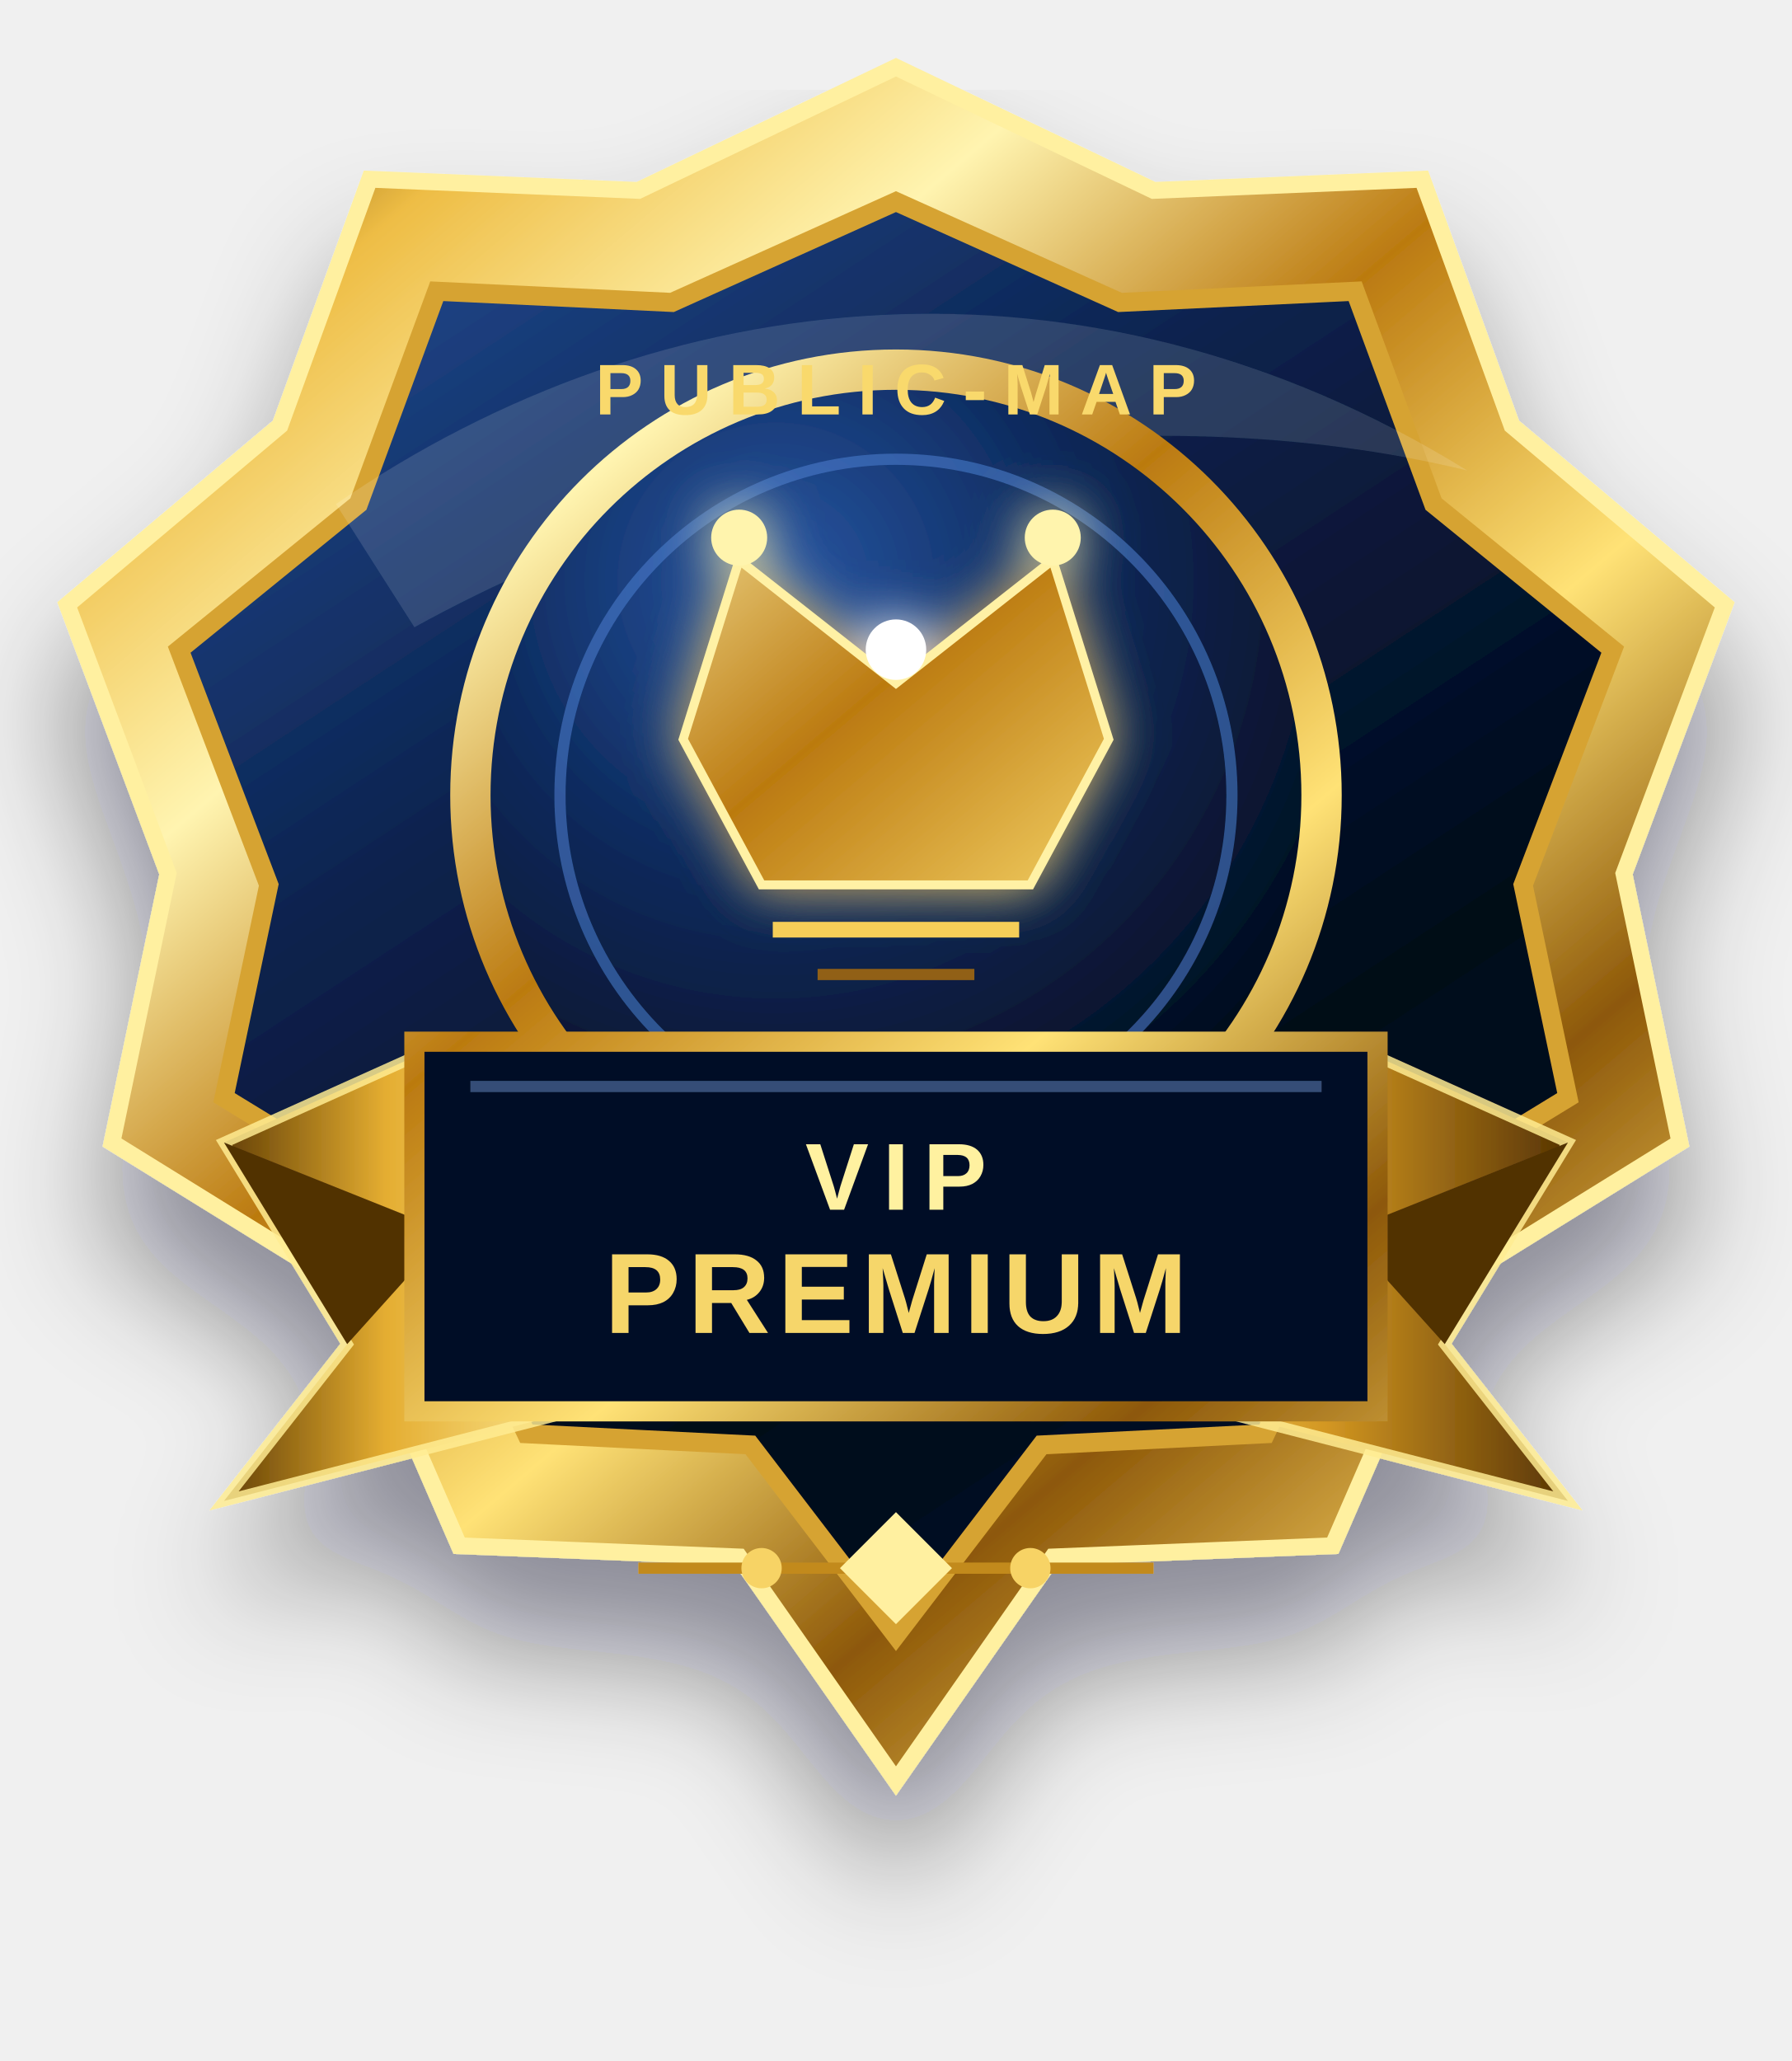
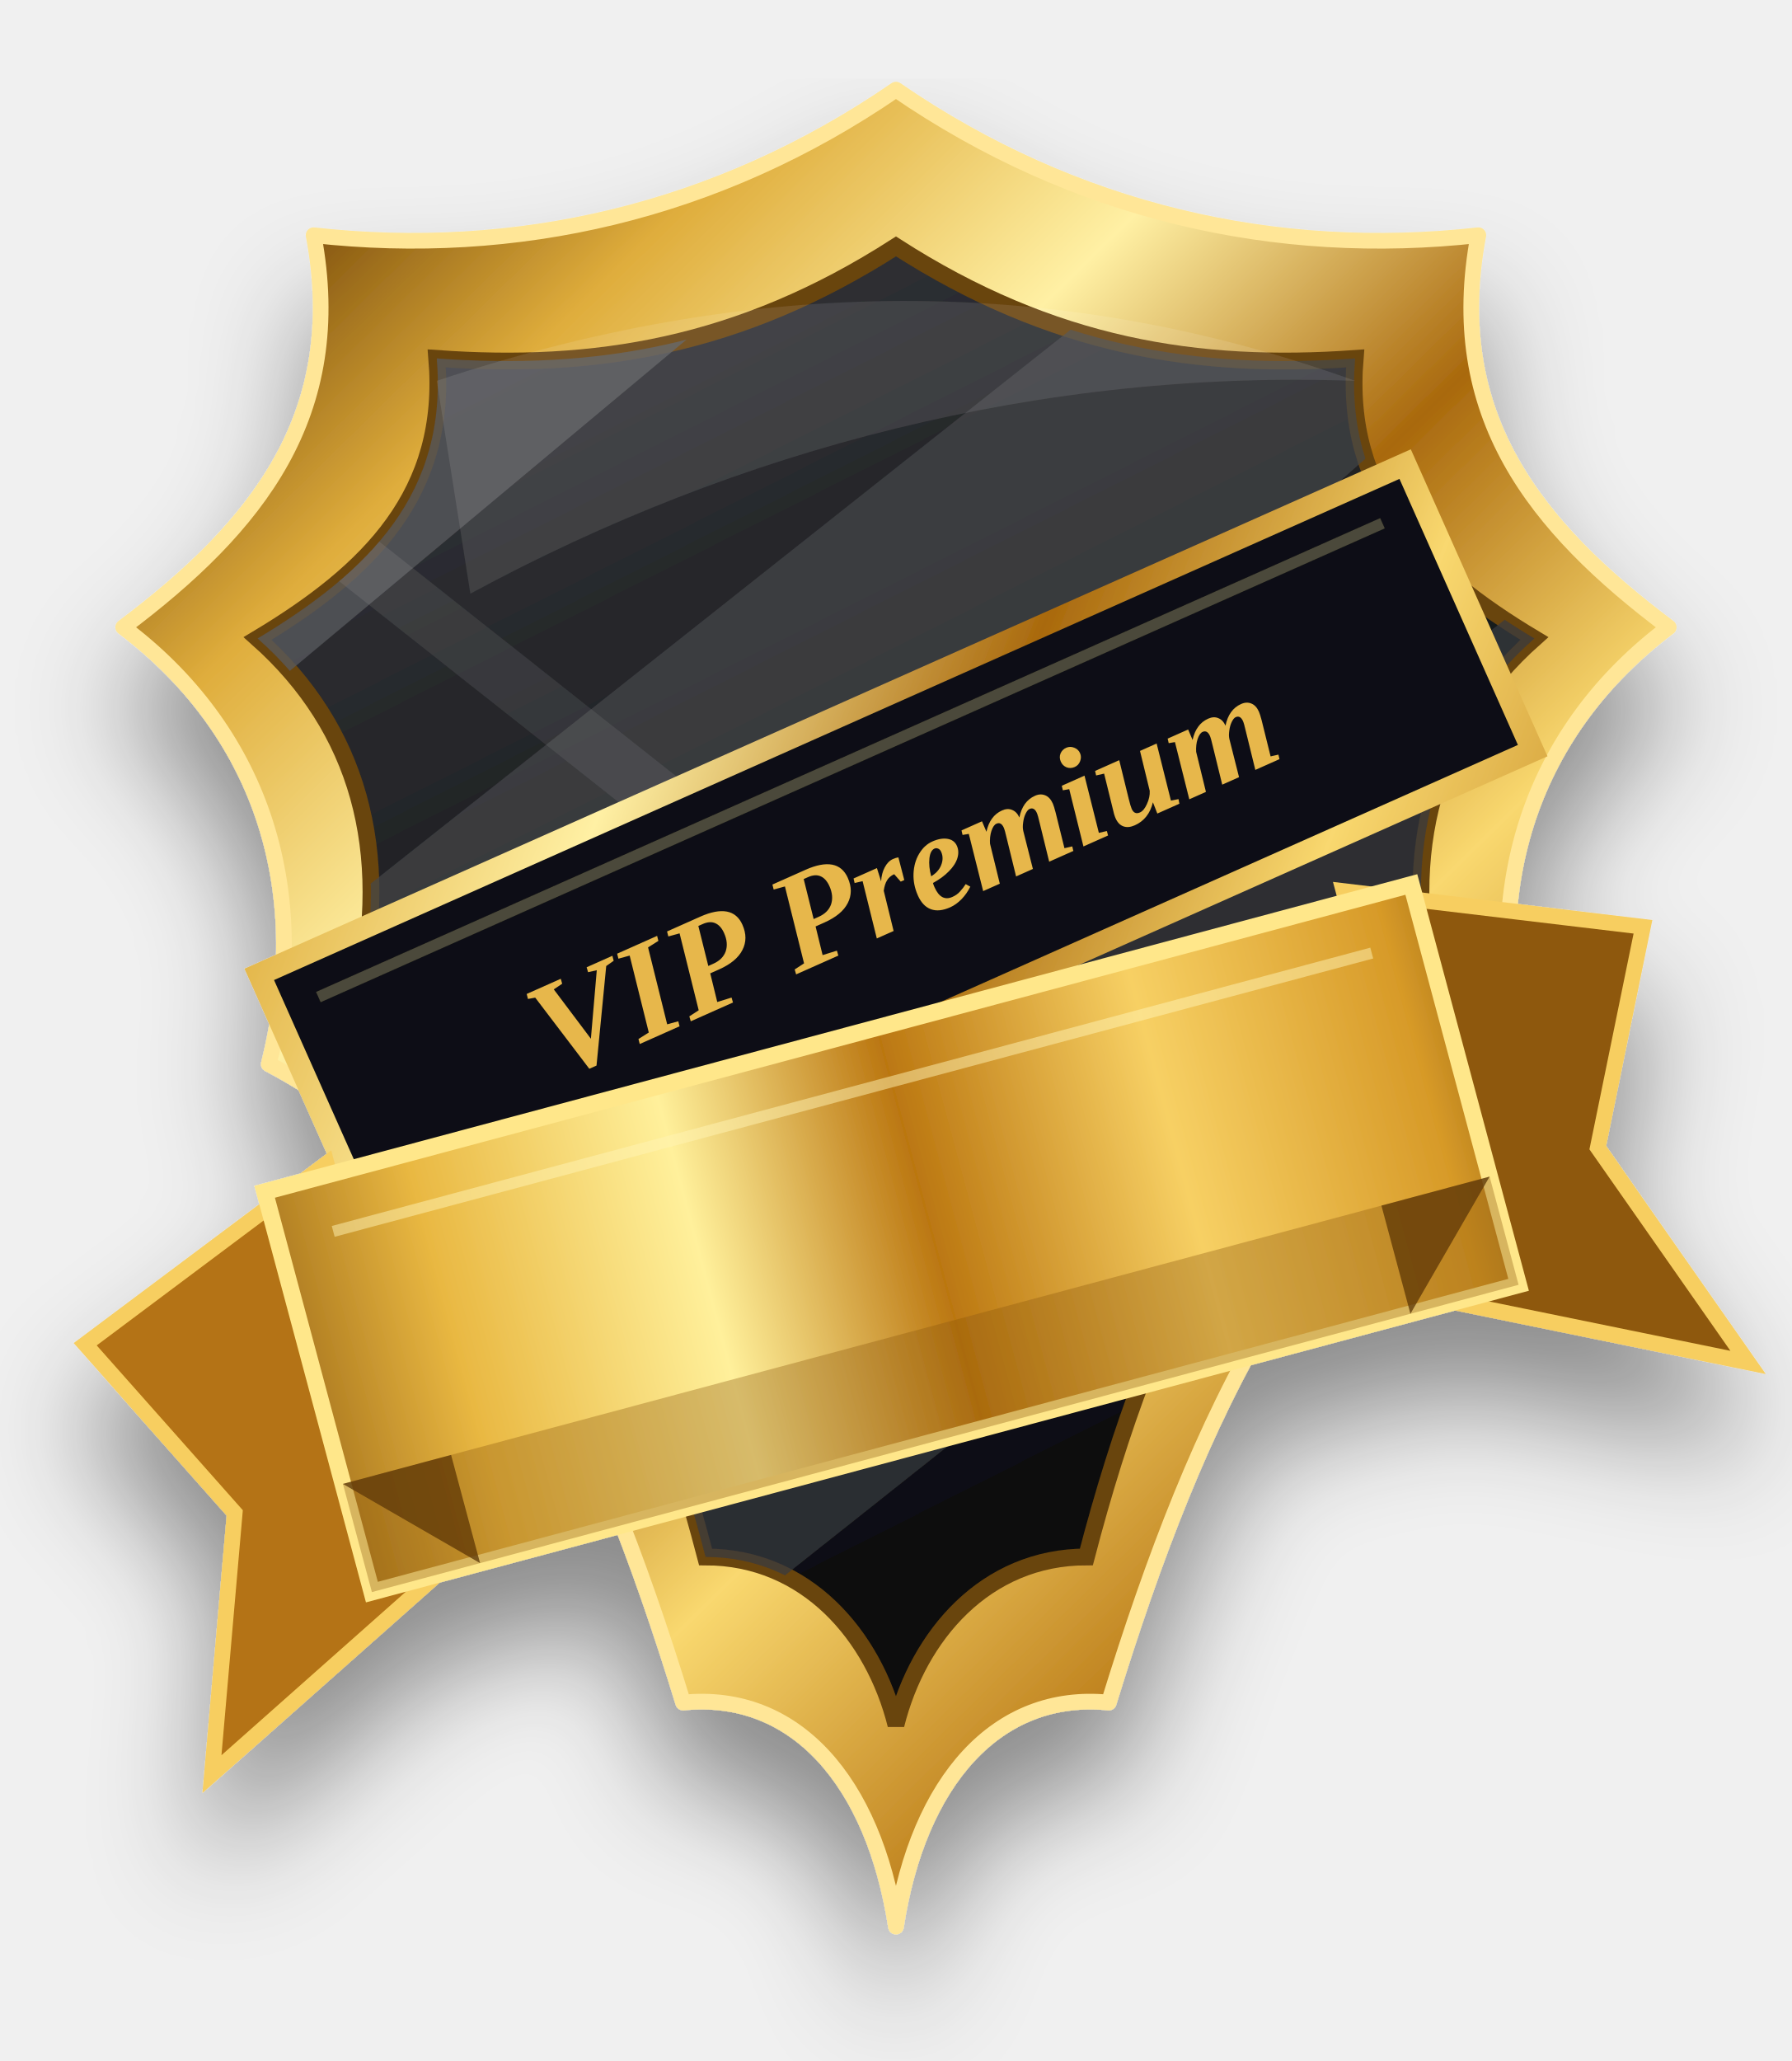
<svg xmlns="http://www.w3.org/2000/svg" width="160" height="184" viewBox="0 0 160 184" role="img" aria-labelledby="title desc">
  <defs>
-     <linearGradient id="gold" x1="13" y1="11" x2="147" y2="169" gradientUnits="userSpaceOnUse">
-       <stop stop-color="#6b4306" />
-       <stop offset=".1" stop-color="#eebd45" />
-       <stop offset=".24" stop-color="#fff4b0" />
-       <stop offset=".39" stop-color="#bb7a10" />
-       <stop offset=".55" stop-color="#ffe276" />
-       <stop offset=".7" stop-color="#8d5808" />
-       <stop offset=".86" stop-color="#f8d163" />
-       <stop offset="1" stop-color="#513003" />
+     <linearGradient id="gold" x1="18" y1="25" x2="145" y2="154" gradientUnits="userSpaceOnUse">
+       <stop stop-color="#754708" />
+       <stop offset=".14" stop-color="#dfad3c" />
+       <stop offset=".3" stop-color="#fff0a4" />
+       <stop offset=".47" stop-color="#a9690d" />
+       <stop offset=".64" stop-color="#f9d86f" />
+       <stop offset=".83" stop-color="#b97916" />
+       <stop offset="1" stop-color="#ffdf7c" />
    </linearGradient>
-     <linearGradient id="midnight" x1="39" y1="24" x2="123" y2="152" gradientUnits="userSpaceOnUse">
-       <stop stop-color="#1d4385" />
-       <stop offset=".28" stop-color="#0b224d" />
-       <stop offset=".65" stop-color="#030918" />
-       <stop offset="1" stop-color="#07152f" />
+     <linearGradient id="face" x1="47" y1="24" x2="111" y2="151" gradientUnits="userSpaceOnUse">
+       <stop stop-color="#333438" />
+       <stop offset=".47" stop-color="#191a1d" />
+       <stop offset="1" stop-color="#08090b" />
    </linearGradient>
-     <linearGradient id="ribbon" x1="20" y1="0" x2="140" y2="0" gradientUnits="userSpaceOnUse">
-       <stop stop-color="#644005" />
-       <stop offset=".12" stop-color="#e4ad31" />
-       <stop offset=".28" stop-color="#fff0a0" />
-       <stop offset=".47" stop-color="#b5780f" />
-       <stop offset=".63" stop-color="#ffea88" />
-       <stop offset=".82" stop-color="#d39722" />
-       <stop offset="1" stop-color="#573403" />
+     <linearGradient id="ribbon" x1="17" y1="0" x2="145" y2="0" gradientUnits="userSpaceOnUse">
+       <stop stop-color="#87530b" />
+       <stop offset=".18" stop-color="#e9b842" />
+       <stop offset=".36" stop-color="#fff09b" />
+       <stop offset=".52" stop-color="#bb7711" />
+       <stop offset=".7" stop-color="#f7d064" />
+       <stop offset=".88" stop-color="#d79a28" />
+       <stop offset="1" stop-color="#754708" />
    </linearGradient>
-     <radialGradient id="core" cx="36%" cy="25%" r="82%">
-       <stop stop-color="#2856a3" />
-       <stop offset=".42" stop-color="#0d2a5d" />
-       <stop offset="1" stop-color="#020711" />
-     </radialGradient>
-     <filter id="shadow" x="-30%" y="-25%" width="160%" height="165%">
-       <feDropShadow dx="0" dy="8" stdDeviation="5.5" flood-color="#040916" flood-opacity=".42" />
-     </filter>
-     <filter id="glow" x="-70%" y="-70%" width="240%" height="240%">
-       <feGaussianBlur stdDeviation="2.4" result="b" />
-       <feMerge>
-         <feMergeNode in="b" />
-         <feMergeNode in="SourceGraphic" />
-       </feMerge>
+     <clipPath id="shieldClip">
+       <path d="M80 22c14 9 27 11 41 10-1 12 6 19 16 25-9 8-12 19-9 32-16 9-25 27-31 50-9 0-15 7-17 15-2-8-8-15-17-15-6-23-15-41-31-50 3-13 0-24-9-32 10-6 17-13 16-25 14 1 27-1 41-10Z" />
+     </clipPath>
+     <filter id="shadow" x="-28%" y="-24%" width="156%" height="170%">
+       <feDropShadow dx="0" dy="7" stdDeviation="5" flood-color="#060504" flood-opacity=".42" />
    </filter>
  </defs>
  <g filter="url(#shadow)">
-     <path d="M80 6 103 17l24-1 8 22 19 16-9 24 5 24-21 13-10 23-25 1-14 20-14-20-25-1-10-23-21-13 5-24-9-24 19-16 8-22 24 1Z" fill="url(#gold)" stroke="#fff0a0" stroke-width="1.5" />
-     <path d="M80 18 100 27l21-1 7 19 16 13-8 21 4 19-18 11-9 19-20 1-13 17-13-17-20-1-9-19-18-11 4-19-8-21 16-13 7-19 21 1Z" fill="url(#midnight)" stroke="#d6a333" stroke-width="1.7" />
-     <path d="M30 45c29-20 67-24 101-3-29-7-65-2-94 14Z" fill="#fff" opacity=".13" />
-     <circle cx="80" cy="71" r="38" fill="url(#core)" stroke="url(#gold)" stroke-width="3.6" />
-     <circle cx="80" cy="71" r="30" fill="none" stroke="#4b7dce" stroke-opacity=".58" />
-     <g filter="url(#glow)">
-       <path d="M61 66 66 50l14 11 14-11 5 16-7 13H68Z" fill="url(#gold)" stroke="#fff1a5" stroke-width=".8" />
-       <circle cx="66" cy="48" r="2.5" fill="#fff4ad" />
-       <circle cx="80" cy="58" r="2.7" fill="#fff" />
-       <circle cx="94" cy="48" r="2.5" fill="#fff4ad" />
+     <path d="M80 8c16 11 34 15 52 13-3 16 5 26 17 35-12 9-17 23-13 39-19 10-29 31-37 57-10-1-17 7-19 20-2-13-9-21-19-20-8-26-18-47-37-57 4-16-1-30-13-39 12-9 20-19 17-35 18 2 36-2 52-13Z" fill="url(#gold)" stroke="#ffe697" stroke-width="1.4" stroke-linejoin="round" />
+     <path d="M80 22c14 9 27 11 41 10-1 12 6 19 16 25-9 8-12 19-9 32-16 9-25 27-31 50-9 0-15 7-17 15-2-8-8-15-17-15-6-23-15-41-31-50 3-13 0-24-9-32 10-6 17-13 16-25 14 1 27-1 41-10Z" fill="url(#face)" stroke="#69440f" stroke-width="1.5" />
+     <g clip-path="url(#shieldClip)">
+       <path d="M-12 55 61-2h39L3 79Z" fill="#57585c" opacity=".78" />
+       <path d="m14 94 115-91h36L39 114Z" fill="#45464a" opacity=".68" />
+       <path d="m34 133 115-89 24 15-121 96Z" fill="#38393d" opacity=".72" />
+       <path d="M18 39 142 137" stroke="#fff" stroke-opacity=".08" stroke-width="5" />
    </g>
-     <path d="M69 83h22" stroke="#f6ce58" stroke-width="1.4" />
-     <path d="M73 87h14" stroke="#916114" />
-     <text x="80" y="37" text-anchor="middle" fill="#f9d96c" font-family="Arial,Helvetica,sans-serif" font-size="6.4" font-weight="700" letter-spacing="1.5">PUBLIC-MAP</text>
-     <path d="m20 102 20-9h80l20 9-11 18 11 14-35-9H55l-35 9 11-14Z" fill="url(#ribbon)" stroke="#ffec92" stroke-opacity=".84" />
-     <path d="m20 102 20 8-9 10Z" fill="#513205" />
-     <path d="m140 102-20 8 9 10Z" fill="#513205" />
-     <path d="M37 93h86v33H37Z" fill="#061127" stroke="url(#gold)" stroke-width="1.8" />
-     <path d="M42 97h76" stroke="#6e9adb" stroke-opacity=".45" />
-     <text x="80" y="108" text-anchor="middle" fill="#fff1a0" font-family="Arial,Helvetica,sans-serif" font-size="8.5" font-weight="800" letter-spacing="1.25">VIP</text>
-     <text x="80" y="119" text-anchor="middle" fill="#f6d66b" font-family="Arial,Helvetica,sans-serif" font-size="10.2" font-weight="800" letter-spacing=".65">PREMIUM</text>
-     <path d="M57 140h46" stroke="#c28a1f" />
-     <circle cx="68" cy="140" r="1.8" fill="#f7d365" />
-     <path d="m80 135 5 5-5 5-5-5Z" fill="#fff0a0" />
-     <circle cx="92" cy="140" r="1.8" fill="#f7d365" />
+     <path d="M39 34c30-10 57-9 82 0-28-1-55 6-79 19Z" fill="#fff" opacity=".1" />
+     <g transform="rotate(-24 80 77)">
+       <path d="M24 63h112v28H24Z" fill="#101114" stroke="url(#gold)" stroke-width="2" />
+       <path d="M28 67h104" stroke="#fff3ad" stroke-opacity=".25" />
+       <text x="80" y="82.5" text-anchor="middle" fill="#e7b74b" font-family="Georgia,'Times New Roman',serif" font-size="12.5" font-style="italic" font-weight="700">VIP Premium</text>
+     </g>
+     <g transform="rotate(-15 80 112)">
+       <path d="m8 101 25-10v38L9 141l8-22Z" fill="#b47312" stroke="#f7ce61" stroke-width="1.4" />
+       <path d="m152 101-25-10v38l24 12-8-22Z" fill="#8e590d" stroke="#f7ce61" stroke-width="1.4" />
+       <path d="M27 92h106v37H27Z" fill="url(#ribbon)" stroke="#ffe78a" stroke-width="1.5" />
+       <path d="M27 119h106v10H27Z" fill="#8b560d" opacity=".34" />
+       <path d="m27 119 10 10v-10Zm106 0-10 10v-10Z" fill="#5f3908" opacity=".78" />
+       <path d="M32 97h96" stroke="#fff5b4" stroke-opacity=".5" />
+     </g>
  </g>
</svg>
